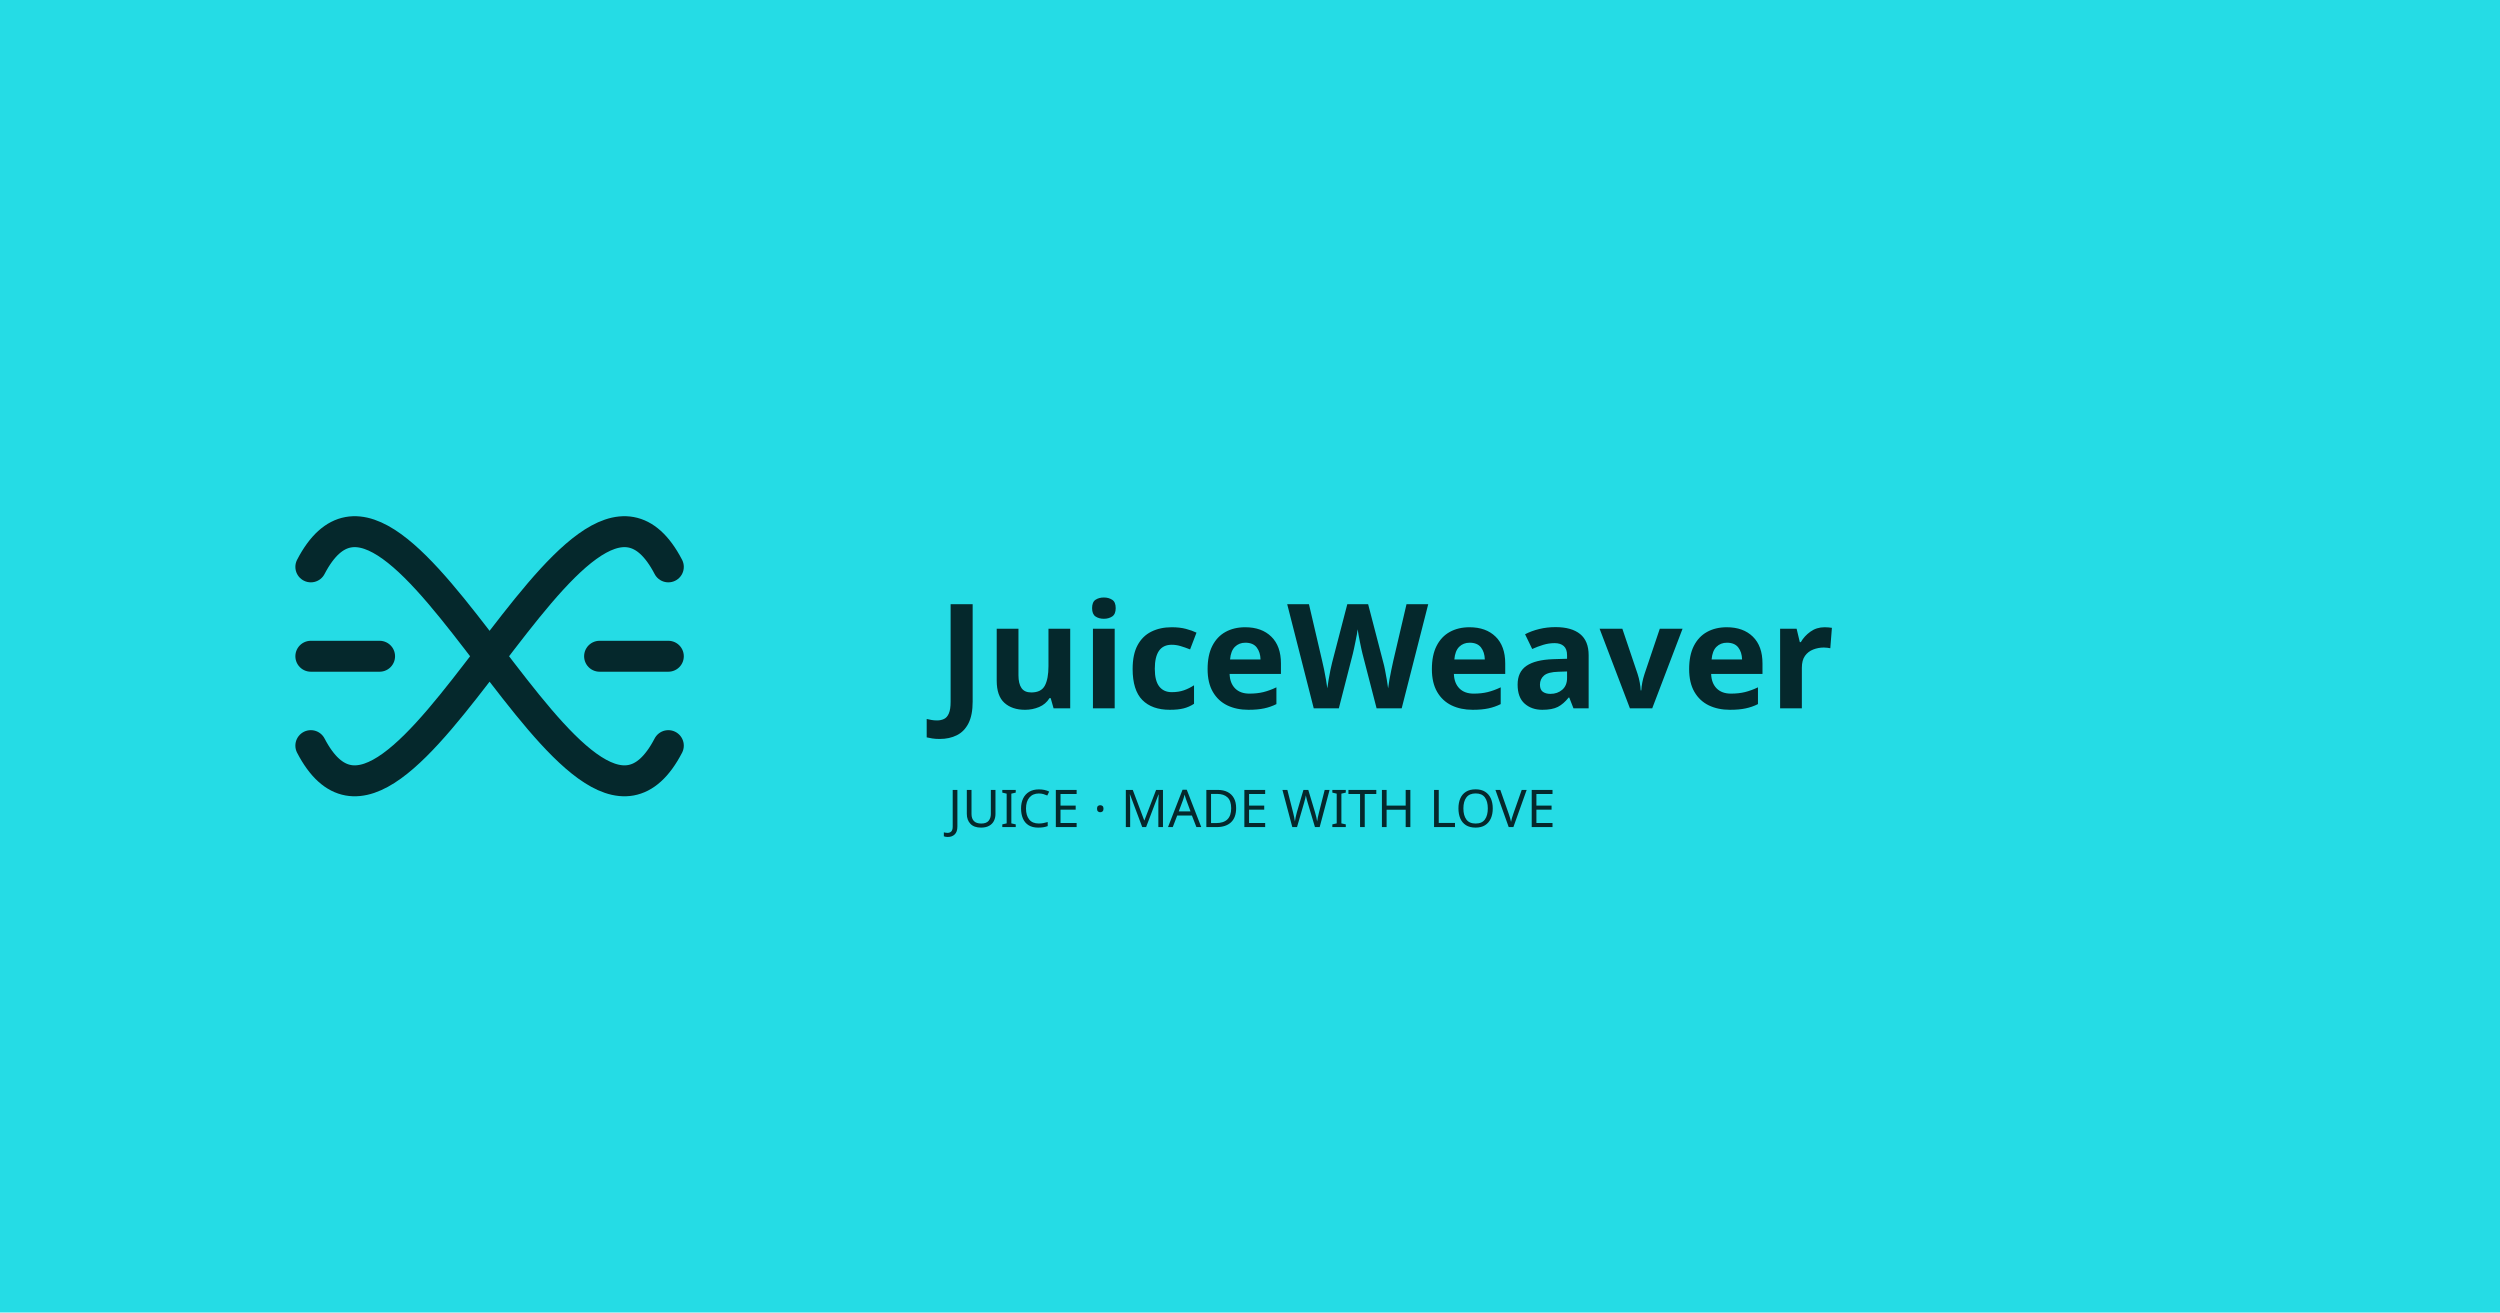
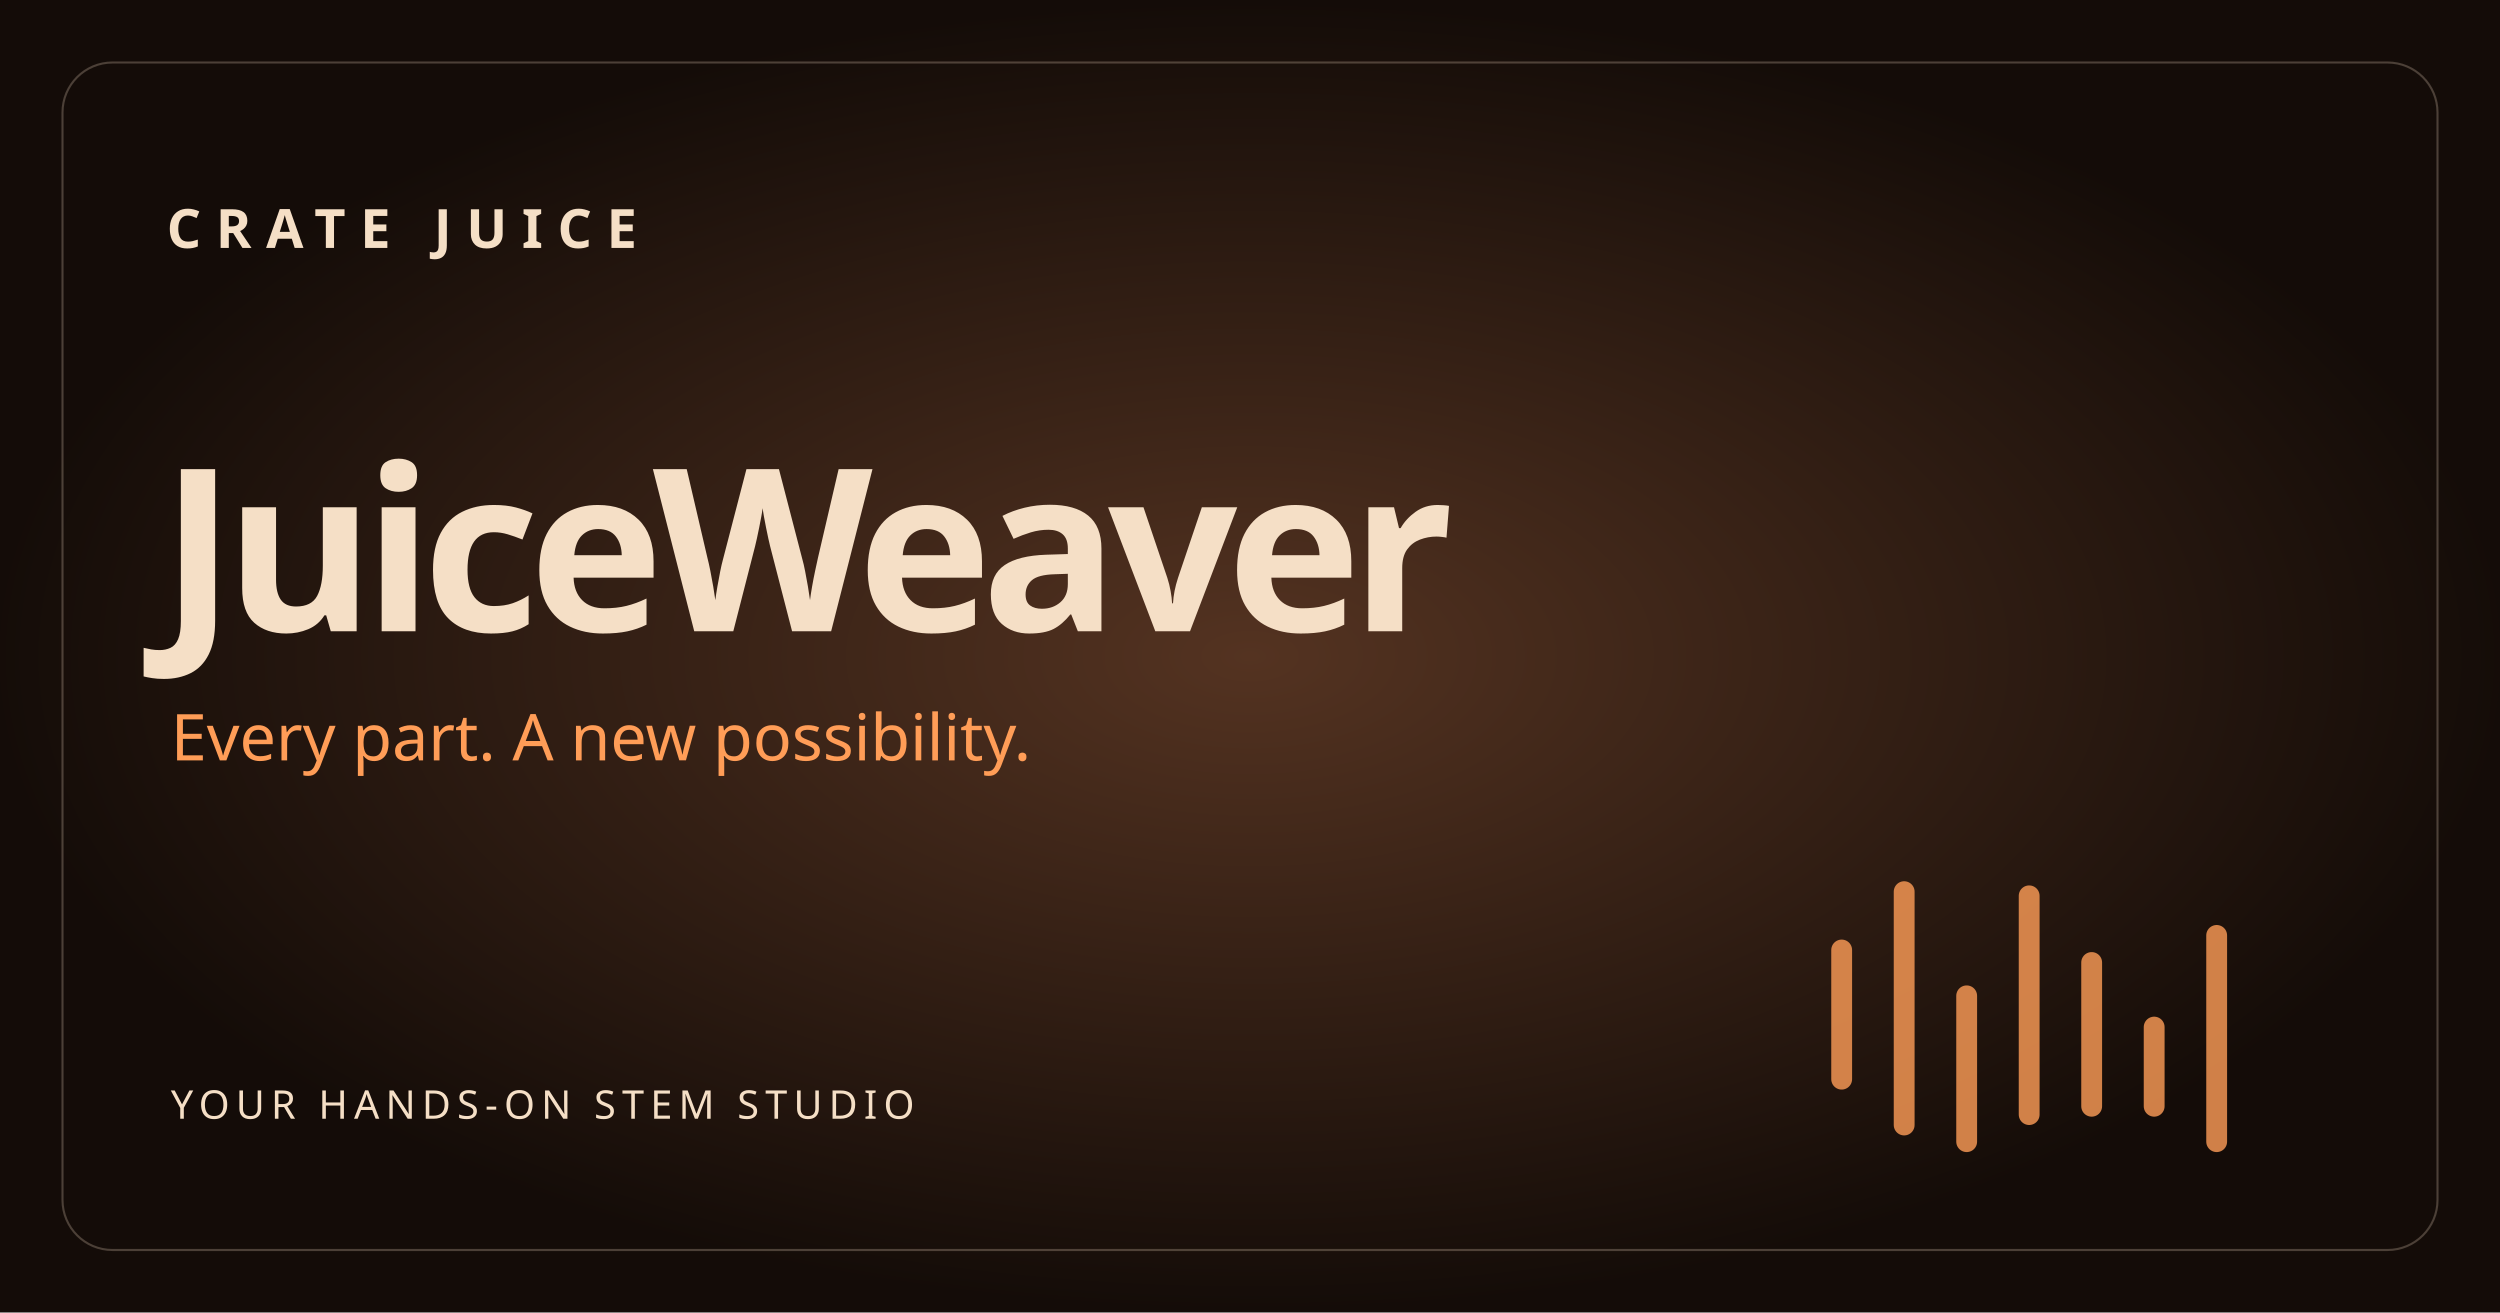
- <svg xmlns="http://www.w3.org/2000/svg" width="1200" height="630">
-   <rect width="1200" height="630" fill="#25DCE5" />
-   <g transform="translate(70 150) scale(3.3)" fill="none" stroke="#05282C" stroke-width="4.5" stroke-linejoin="round" stroke-linecap="round">
-     <path d="M24 37C37 12 63 88 76 63M24 63C37 88 63 12 76 37M24 50H34M66 50H76" />
+ <svg xmlns="http://www.w3.org/2000/svg" width="1200" height="630" viewBox="0 0 1200 630">
+   <defs>
+     <radialGradient id="g">
+       <stop stop-color="#543321" />
+       <stop offset="1" stop-color="#140c08" />
+     </radialGradient>
+   </defs>
+   <rect width="1200" height="630" fill="url(#g)" />
+   <rect x="30" y="30" width="1140" height="570" rx="24" fill="none" stroke="#f5dfc6" stroke-opacity=".25" />
+   <g fill="#f5dfc6" font-family="sans-serif">
+     <text x="80" y="119" font-size="26" font-weight="700" letter-spacing="7">CRATE JUICE</text>
+     <text x="77" y="303" font-size="109" font-weight="700" letter-spacing="-5">JuiceWeaver</text>
+     <text x="82" y="365" font-size="31" fill="#ff9d57">Every part. A new possibility.</text>
+     <text x="82" y="537" font-size="19" letter-spacing="3">YOUR HANDS-ON STEM STUDIO</text>
  </g>
-   <text x="450" y="340" font-family="sans-serif" font-size="70" font-weight="bold" fill="#05282C">JuiceWeaver</text>
-   <text x="455" y="397" font-family="sans-serif" font-size="25" fill="#05282C">JUICE · MADE WITH LOVE</text>
+   <g stroke="#ff9d57" stroke-width="10" stroke-linecap="round" opacity=".8">
+     <path d="M884 456v62m30-90v112m30-62v70m30-118v105m30-73v69m30-38v38m30-82v99" />
+   </g>
</svg>
